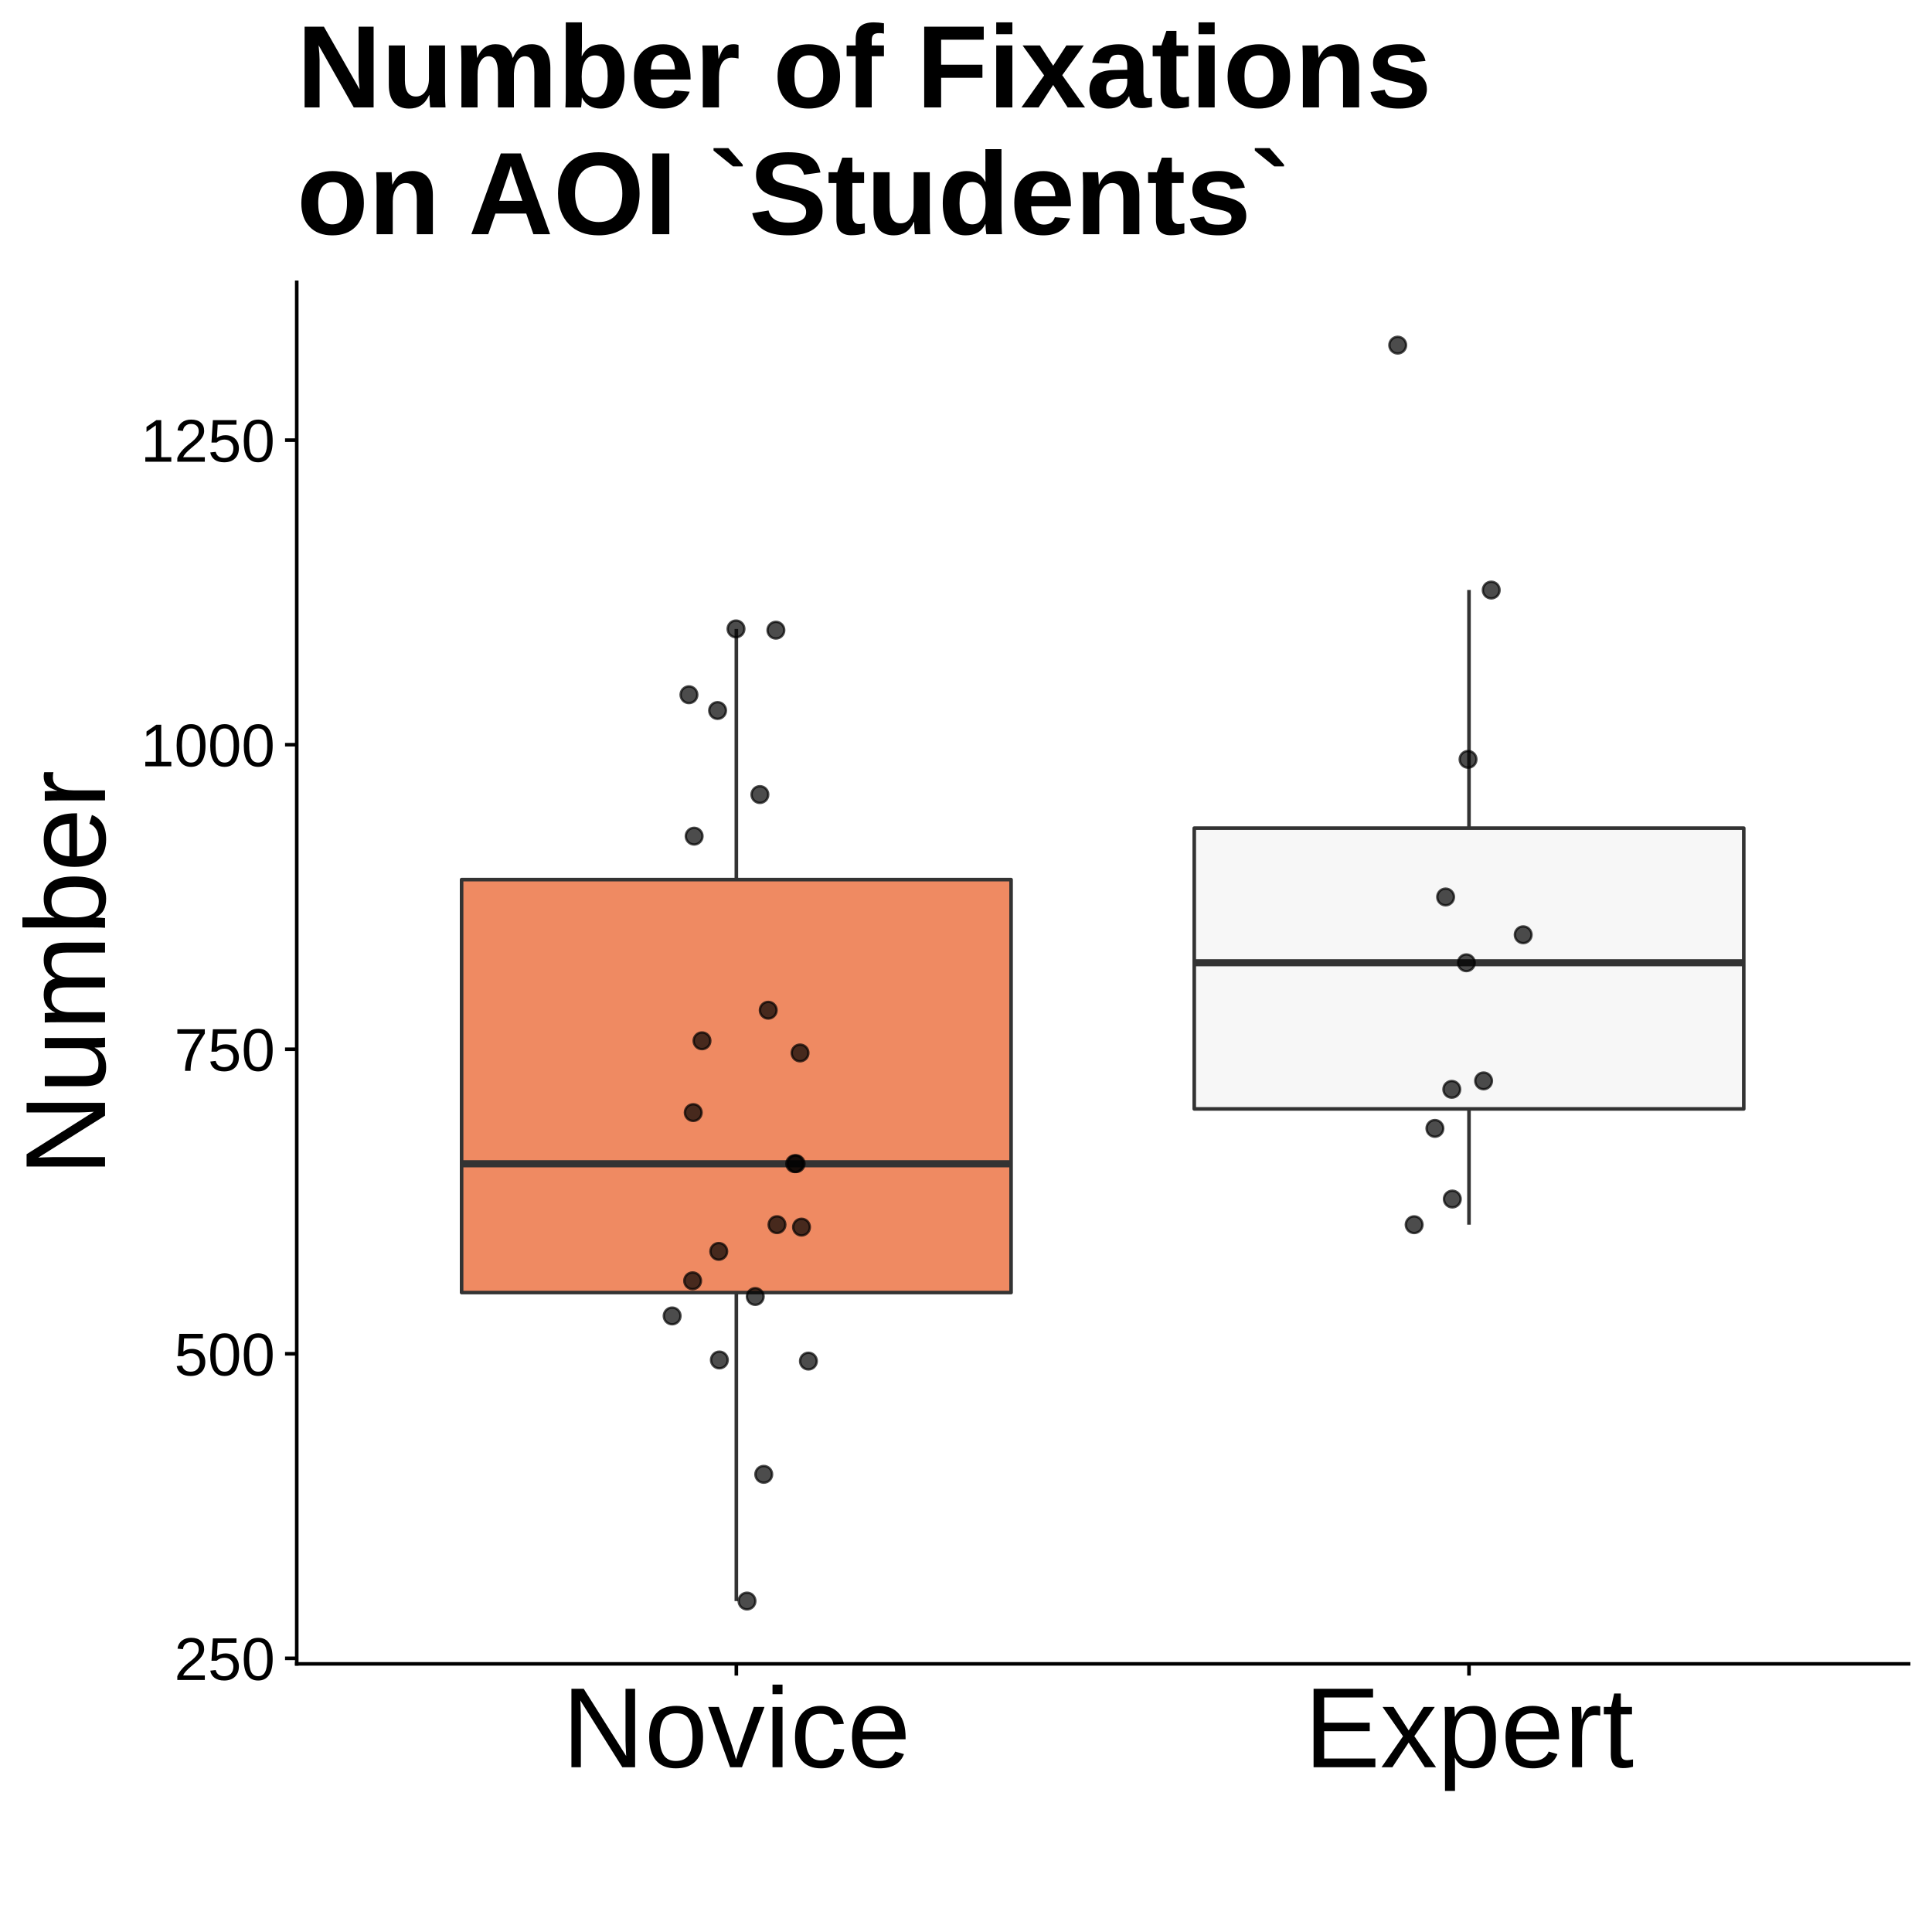
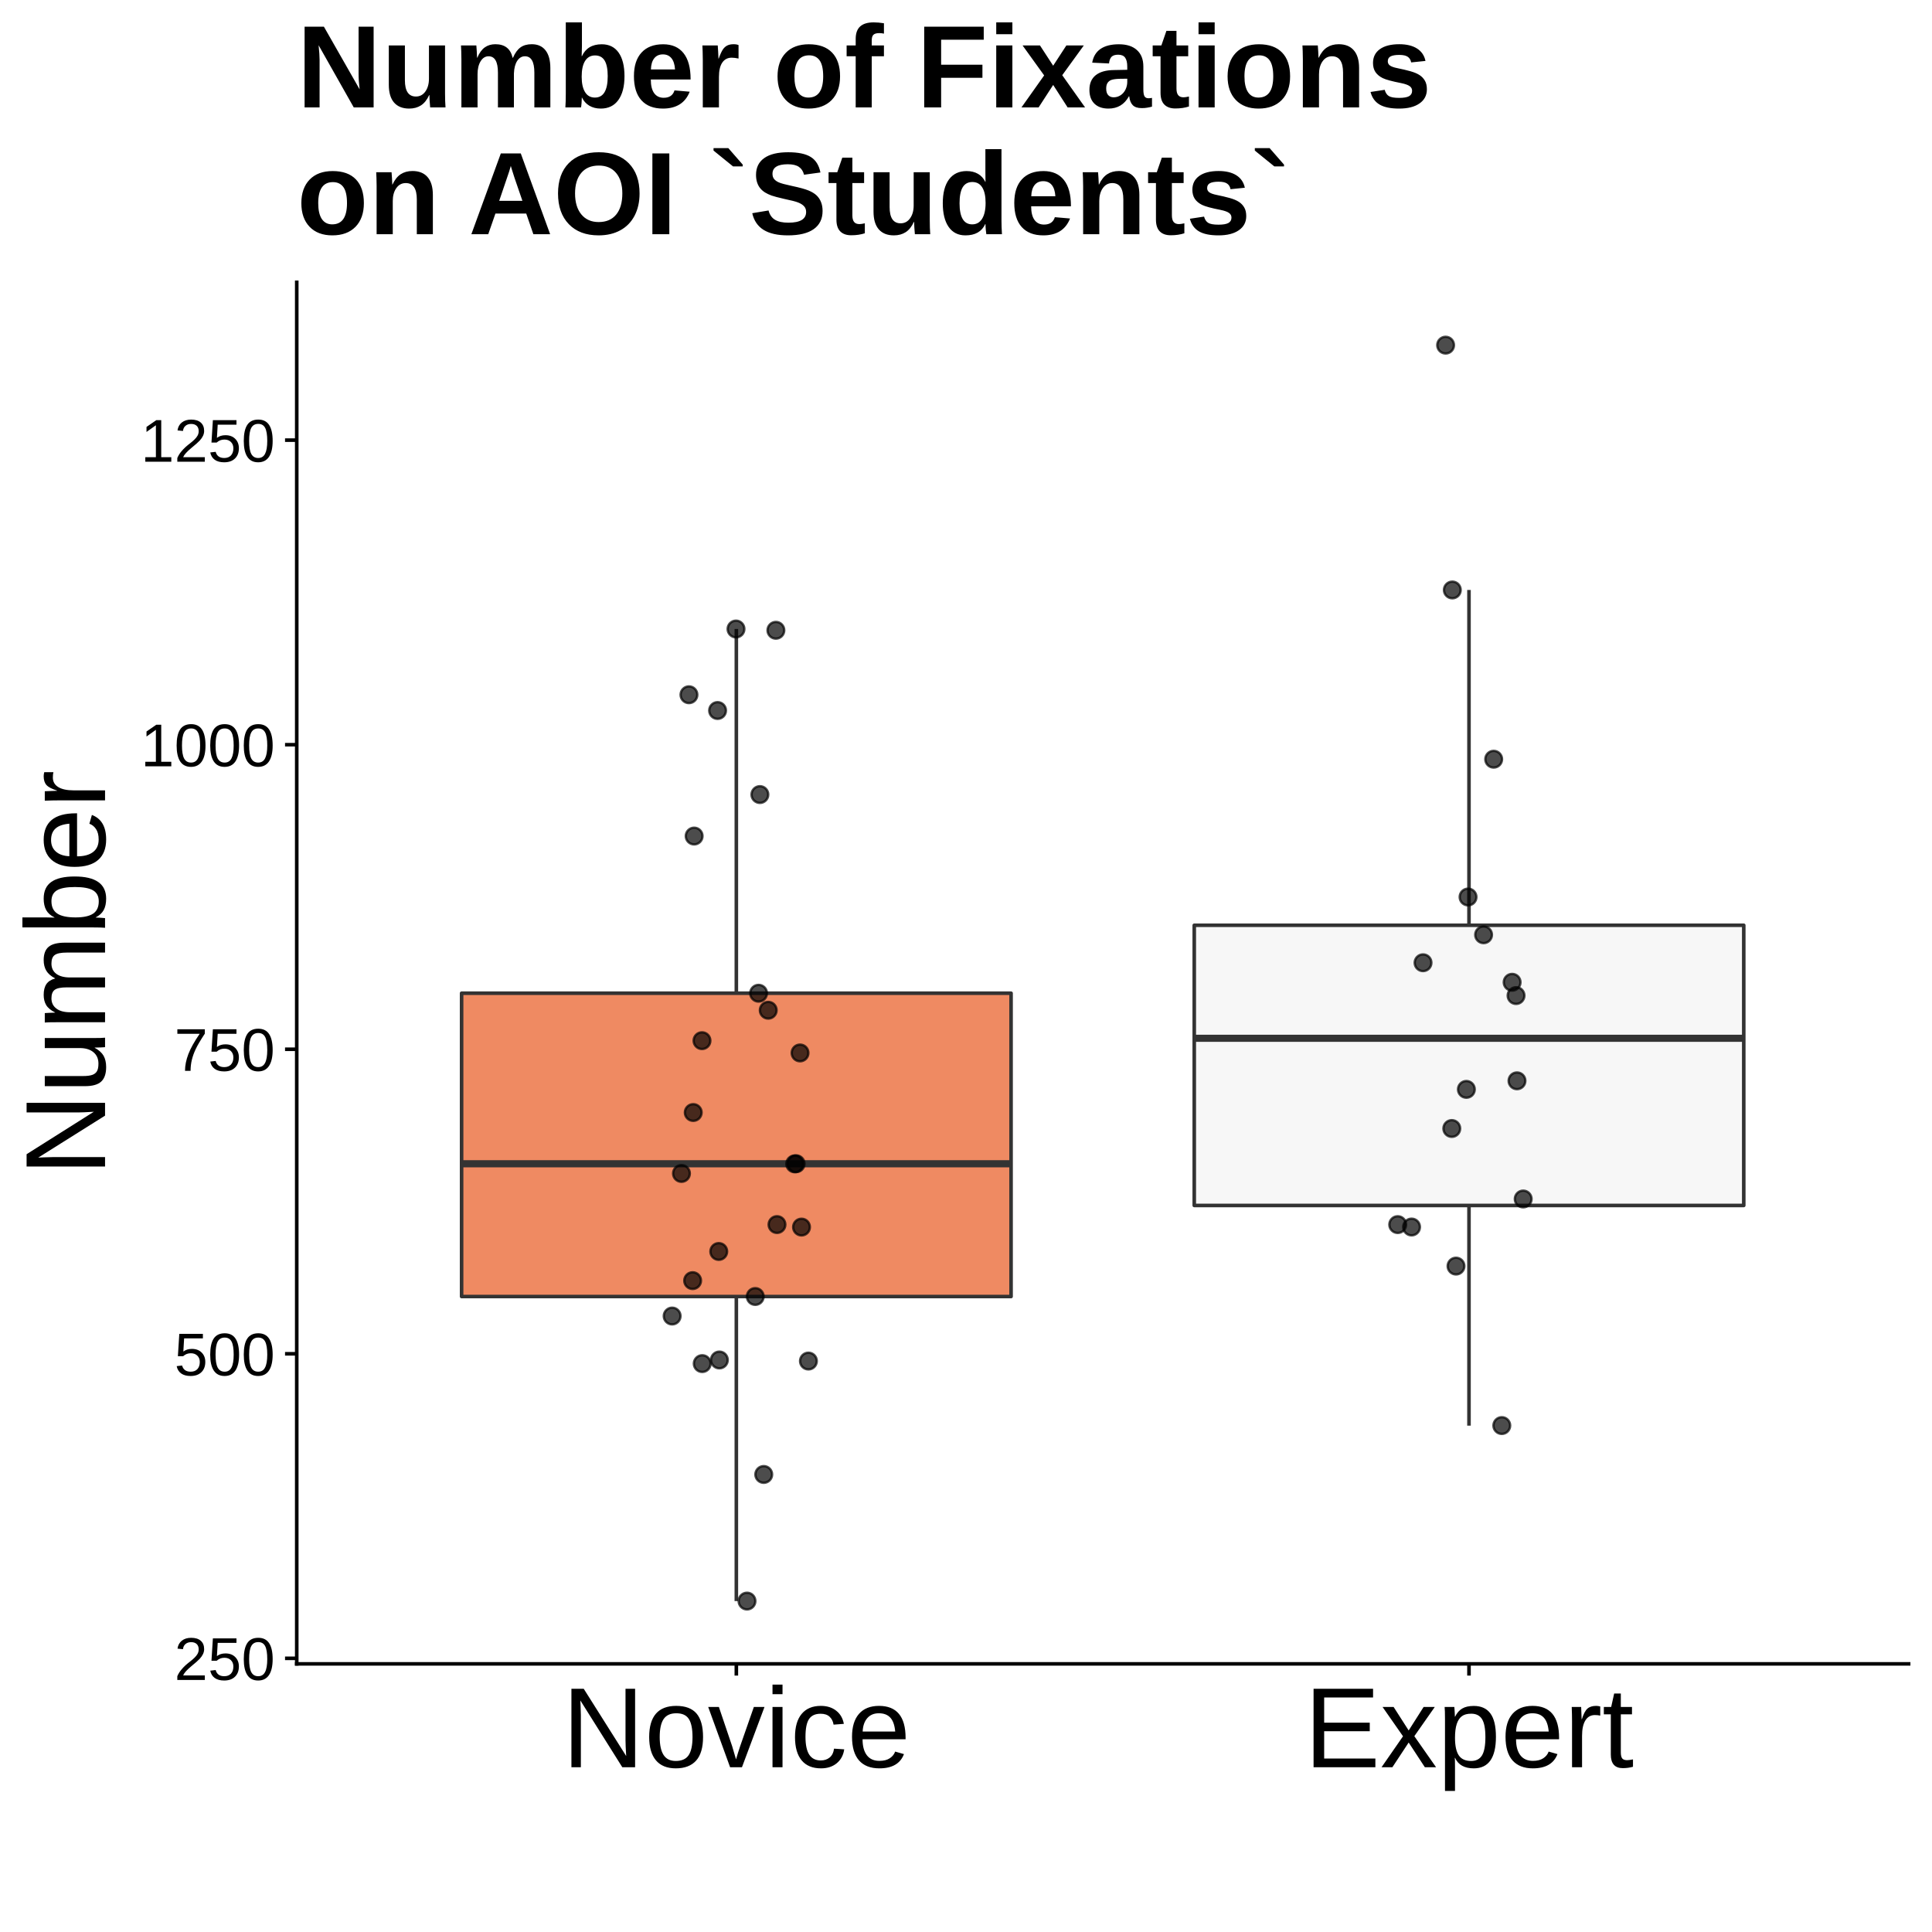
<svg xmlns="http://www.w3.org/2000/svg" class="svglite" width="576.00pt" height="576.00pt" viewBox="0 0 576.00 576.00">
  <defs>
    <style type="text/css">
    .svglite line, .svglite polyline, .svglite polygon, .svglite path, .svglite rect, .svglite circle {
      fill: none;
      stroke: #000000;
      stroke-linecap: round;
      stroke-linejoin: round;
      stroke-miterlimit: 10.00;
    }
    .svglite text {
      white-space: pre;
    }
  </style>
  </defs>
  <rect width="100%" height="100%" style="stroke: none; fill: none;" />
  <defs>
    <clipPath id="cpMC4wMHw1NzYuMDB8MC4wMHw1NzYuMDA=">
      <rect x="0.00" y="0.00" width="576.00" height="576.00" />
    </clipPath>
  </defs>
  <g clip-path="url(#cpMC4wMHw1NzYuMDB8MC4wMHw1NzYuMDA=)">
</g>
  <defs>
    <clipPath id="cpODguNDd8NTY5LjAzfDg0LjE3fDQ5Ni4wNg==">
      <rect x="88.47" y="84.17" width="480.56" height="411.89" />
    </clipPath>
  </defs>
  <g clip-path="url(#cpODguNDd8NTY5LjAzfDg0LjE3fDQ5Ni4wNg==)">
-     <line x1="219.53" y1="262.24" x2="219.53" y2="187.52" style="stroke-width: 1.07; stroke: #333333; stroke-linecap: butt;" />
-     <line x1="219.53" y1="385.36" x2="219.53" y2="477.34" style="stroke-width: 1.07; stroke: #333333; stroke-linecap: butt;" />
-     <polygon points="137.62,262.24 137.62,385.36 301.44,385.36 301.44,262.24 137.62,262.24 " style="stroke-width: 1.07; stroke: #333333; fill: #EF8A62;" />
+     <line x1="219.53" y1="296.11" x2="219.53" y2="187.52" style="stroke-width: 1.07; stroke: #333333; stroke-linecap: butt;" />
+     <line x1="219.53" y1="386.54" x2="219.53" y2="477.34" style="stroke-width: 1.07; stroke: #333333; stroke-linecap: butt;" />
+     <polygon points="137.62,296.11 137.62,386.54 301.44,386.54 301.44,296.11 137.62,296.11 " style="stroke-width: 1.07; stroke: #333333; fill: #EF8A62;" />
    <line x1="137.62" y1="346.96" x2="301.44" y2="346.96" style="stroke-width: 2.13; stroke: #333333; stroke-linecap: butt;" />
-     <line x1="437.96" y1="246.90" x2="437.96" y2="175.89" style="stroke-width: 1.07; stroke: #333333; stroke-linecap: butt;" />
-     <line x1="437.96" y1="330.61" x2="437.96" y2="365.12" style="stroke-width: 1.07; stroke: #333333; stroke-linecap: butt;" />
-     <polygon points="356.05,246.90 356.05,330.61 519.88,330.61 519.88,246.90 356.05,246.90 " style="stroke-width: 1.07; stroke: #333333; fill: #F7F7F7;" />
-     <line x1="356.05" y1="287.03" x2="519.88" y2="287.03" style="stroke-width: 2.13; stroke: #333333; stroke-linecap: butt;" />
-     <circle cx="209.29" cy="310.30" r="2.49" style="stroke-width: 0.71; stroke: #000000; stroke-opacity: 0.70; fill: #000000; fill-opacity: 0.70;" />
+     <line x1="437.96" y1="275.86" x2="437.96" y2="175.89" style="stroke-width: 1.07; stroke: #333333; stroke-linecap: butt;" />
+     <line x1="437.96" y1="359.39" x2="437.96" y2="425.04" style="stroke-width: 1.07; stroke: #333333; stroke-linecap: butt;" />
+     <polygon points="356.05,275.86 356.05,359.39 519.88,359.39 519.88,275.86 356.05,275.86 " style="stroke-width: 1.07; stroke: #333333; fill: #F7F7F7;" />
+     <line x1="356.05" y1="309.55" x2="519.88" y2="309.55" style="stroke-width: 2.13; stroke: #333333; stroke-linecap: butt;" />
+     <circle cx="209.29" cy="310.26" r="2.49" style="stroke-width: 0.71; stroke: #000000; stroke-opacity: 0.70; fill: #000000; fill-opacity: 0.70;" />
    <circle cx="213.94" cy="211.83" r="2.49" style="stroke-width: 0.71; stroke: #000000; stroke-opacity: 0.70; fill: #000000; fill-opacity: 0.70;" />
-     <circle cx="222.71" cy="477.33" r="2.49" style="stroke-width: 0.71; stroke: #000000; stroke-opacity: 0.70; fill: #000000; fill-opacity: 0.70;" />
-     <circle cx="237.36" cy="346.93" r="2.49" style="stroke-width: 0.71; stroke: #000000; stroke-opacity: 0.70; fill: #000000; fill-opacity: 0.70;" />
-     <circle cx="206.50" cy="381.85" r="2.49" style="stroke-width: 0.71; stroke: #000000; stroke-opacity: 0.70; fill: #000000; fill-opacity: 0.70;" />
-     <circle cx="236.93" cy="346.94" r="2.49" style="stroke-width: 0.71; stroke: #000000; stroke-opacity: 0.70; fill: #000000; fill-opacity: 0.70;" />
-     <circle cx="238.96" cy="365.85" r="2.49" style="stroke-width: 0.71; stroke: #000000; stroke-opacity: 0.70; fill: #000000; fill-opacity: 0.70;" />
+     <circle cx="222.71" cy="477.34" r="2.49" style="stroke-width: 0.71; stroke: #000000; stroke-opacity: 0.70; fill: #000000; fill-opacity: 0.70;" />
+     <circle cx="237.36" cy="346.95" r="2.49" style="stroke-width: 0.71; stroke: #000000; stroke-opacity: 0.70; fill: #000000; fill-opacity: 0.70;" />
+     <circle cx="206.50" cy="381.80" r="2.49" style="stroke-width: 0.71; stroke: #000000; stroke-opacity: 0.70; fill: #000000; fill-opacity: 0.70;" />
+     <circle cx="236.93" cy="346.99" r="2.49" style="stroke-width: 0.71; stroke: #000000; stroke-opacity: 0.70; fill: #000000; fill-opacity: 0.70;" />
+     <circle cx="238.96" cy="365.84" r="2.49" style="stroke-width: 0.71; stroke: #000000; stroke-opacity: 0.70; fill: #000000; fill-opacity: 0.70;" />
    <circle cx="226.55" cy="236.89" r="2.49" style="stroke-width: 0.71; stroke: #000000; stroke-opacity: 0.70; fill: #000000; fill-opacity: 0.70;" />
    <circle cx="225.17" cy="386.53" r="2.49" style="stroke-width: 0.71; stroke: #000000; stroke-opacity: 0.70; fill: #000000; fill-opacity: 0.70;" />
-     <circle cx="200.39" cy="392.33" r="2.49" style="stroke-width: 0.71; stroke: #000000; stroke-opacity: 0.70; fill: #000000; fill-opacity: 0.70;" />
-     <circle cx="206.68" cy="331.70" r="2.49" style="stroke-width: 0.71; stroke: #000000; stroke-opacity: 0.70; fill: #000000; fill-opacity: 0.70;" />
+     <circle cx="200.39" cy="392.36" r="2.49" style="stroke-width: 0.71; stroke: #000000; stroke-opacity: 0.70; fill: #000000; fill-opacity: 0.70;" />
+     <circle cx="206.68" cy="331.68" r="2.49" style="stroke-width: 0.71; stroke: #000000; stroke-opacity: 0.70; fill: #000000; fill-opacity: 0.70;" />
    <circle cx="205.40" cy="207.13" r="2.49" style="stroke-width: 0.71; stroke: #000000; stroke-opacity: 0.70; fill: #000000; fill-opacity: 0.70;" />
-     <circle cx="227.70" cy="439.55" r="2.49" style="stroke-width: 0.71; stroke: #000000; stroke-opacity: 0.70; fill: #000000; fill-opacity: 0.70;" />
+     <circle cx="227.70" cy="439.59" r="2.49" style="stroke-width: 0.71; stroke: #000000; stroke-opacity: 0.70; fill: #000000; fill-opacity: 0.70;" />
    <circle cx="214.47" cy="405.46" r="2.49" style="stroke-width: 0.71; stroke: #000000; stroke-opacity: 0.70; fill: #000000; fill-opacity: 0.70;" />
-     <circle cx="231.32" cy="187.88" r="2.49" style="stroke-width: 0.71; stroke: #000000; stroke-opacity: 0.70; fill: #000000; fill-opacity: 0.70;" />
-     <circle cx="219.43" cy="187.50" r="2.49" style="stroke-width: 0.71; stroke: #000000; stroke-opacity: 0.70; fill: #000000; fill-opacity: 0.70;" />
-     <circle cx="229.04" cy="301.18" r="2.49" style="stroke-width: 0.71; stroke: #000000; stroke-opacity: 0.70; fill: #000000; fill-opacity: 0.70;" />
-     <circle cx="241.02" cy="405.79" r="2.49" style="stroke-width: 0.71; stroke: #000000; stroke-opacity: 0.70; fill: #000000; fill-opacity: 0.70;" />
-     <circle cx="214.29" cy="373.08" r="2.49" style="stroke-width: 0.71; stroke: #000000; stroke-opacity: 0.70; fill: #000000; fill-opacity: 0.70;" />
-     <circle cx="231.65" cy="365.12" r="2.49" style="stroke-width: 0.71; stroke: #000000; stroke-opacity: 0.70; fill: #000000; fill-opacity: 0.70;" />
+     <circle cx="231.32" cy="187.91" r="2.49" style="stroke-width: 0.71; stroke: #000000; stroke-opacity: 0.70; fill: #000000; fill-opacity: 0.70;" />
+     <circle cx="219.43" cy="187.53" r="2.49" style="stroke-width: 0.71; stroke: #000000; stroke-opacity: 0.70; fill: #000000; fill-opacity: 0.70;" />
+     <circle cx="229.04" cy="301.19" r="2.49" style="stroke-width: 0.71; stroke: #000000; stroke-opacity: 0.70; fill: #000000; fill-opacity: 0.70;" />
+     <circle cx="241.02" cy="405.78" r="2.49" style="stroke-width: 0.71; stroke: #000000; stroke-opacity: 0.70; fill: #000000; fill-opacity: 0.70;" />
+     <circle cx="214.29" cy="373.11" r="2.49" style="stroke-width: 0.71; stroke: #000000; stroke-opacity: 0.70; fill: #000000; fill-opacity: 0.70;" />
+     <circle cx="231.65" cy="365.09" r="2.49" style="stroke-width: 0.71; stroke: #000000; stroke-opacity: 0.70; fill: #000000; fill-opacity: 0.70;" />
    <circle cx="238.52" cy="313.92" r="2.49" style="stroke-width: 0.71; stroke: #000000; stroke-opacity: 0.70; fill: #000000; fill-opacity: 0.70;" />
-     <circle cx="206.95" cy="249.29" r="2.49" style="stroke-width: 0.71; stroke: #000000; stroke-opacity: 0.70; fill: #000000; fill-opacity: 0.70;" />
-     <circle cx="444.59" cy="175.92" r="2.49" style="stroke-width: 0.71; stroke: #000000; stroke-opacity: 0.70; fill: #000000; fill-opacity: 0.70;" />
-     <circle cx="421.61" cy="365.13" r="2.49" style="stroke-width: 0.71; stroke: #000000; stroke-opacity: 0.70; fill: #000000; fill-opacity: 0.70;" />
-     <circle cx="427.80" cy="336.42" r="2.49" style="stroke-width: 0.71; stroke: #000000; stroke-opacity: 0.70; fill: #000000; fill-opacity: 0.70;" />
-     <circle cx="432.99" cy="357.48" r="2.49" style="stroke-width: 0.71; stroke: #000000; stroke-opacity: 0.70; fill: #000000; fill-opacity: 0.70;" />
-     <circle cx="416.71" cy="102.90" r="2.49" style="stroke-width: 0.71; stroke: #000000; stroke-opacity: 0.70; fill: #000000; fill-opacity: 0.70;" />
-     <circle cx="432.83" cy="324.77" r="2.49" style="stroke-width: 0.71; stroke: #000000; stroke-opacity: 0.70; fill: #000000; fill-opacity: 0.70;" />
-     <circle cx="454.12" cy="278.69" r="2.49" style="stroke-width: 0.71; stroke: #000000; stroke-opacity: 0.70; fill: #000000; fill-opacity: 0.70;" />
-     <circle cx="430.99" cy="267.42" r="2.49" style="stroke-width: 0.71; stroke: #000000; stroke-opacity: 0.70; fill: #000000; fill-opacity: 0.70;" />
-     <circle cx="437.18" cy="287.04" r="2.49" style="stroke-width: 0.71; stroke: #000000; stroke-opacity: 0.70; fill: #000000; fill-opacity: 0.70;" />
-     <circle cx="442.31" cy="322.25" r="2.49" style="stroke-width: 0.71; stroke: #000000; stroke-opacity: 0.70; fill: #000000; fill-opacity: 0.70;" />
-     <circle cx="437.68" cy="226.39" r="2.49" style="stroke-width: 0.71; stroke: #000000; stroke-opacity: 0.70; fill: #000000; fill-opacity: 0.70;" />
+     <circle cx="206.95" cy="249.26" r="2.49" style="stroke-width: 0.71; stroke: #000000; stroke-opacity: 0.70; fill: #000000; fill-opacity: 0.70;" />
+     <circle cx="226.16" cy="296.12" r="2.49" style="stroke-width: 0.71; stroke: #000000; stroke-opacity: 0.70; fill: #000000; fill-opacity: 0.70;" />
+     <circle cx="203.17" cy="349.85" r="2.49" style="stroke-width: 0.71; stroke: #000000; stroke-opacity: 0.70; fill: #000000; fill-opacity: 0.70;" />
+     <circle cx="209.36" cy="406.54" r="2.49" style="stroke-width: 0.71; stroke: #000000; stroke-opacity: 0.70; fill: #000000; fill-opacity: 0.70;" />
+     <circle cx="432.99" cy="175.89" r="2.49" style="stroke-width: 0.71; stroke: #000000; stroke-opacity: 0.70; fill: #000000; fill-opacity: 0.70;" />
+     <circle cx="416.71" cy="365.10" r="2.49" style="stroke-width: 0.71; stroke: #000000; stroke-opacity: 0.70; fill: #000000; fill-opacity: 0.70;" />
+     <circle cx="432.83" cy="336.45" r="2.49" style="stroke-width: 0.71; stroke: #000000; stroke-opacity: 0.70; fill: #000000; fill-opacity: 0.70;" />
+     <circle cx="454.12" cy="357.46" r="2.49" style="stroke-width: 0.71; stroke: #000000; stroke-opacity: 0.70; fill: #000000; fill-opacity: 0.70;" />
+     <circle cx="430.99" cy="102.90" r="2.49" style="stroke-width: 0.71; stroke: #000000; stroke-opacity: 0.70; fill: #000000; fill-opacity: 0.70;" />
+     <circle cx="437.18" cy="324.78" r="2.49" style="stroke-width: 0.71; stroke: #000000; stroke-opacity: 0.70; fill: #000000; fill-opacity: 0.70;" />
+     <circle cx="442.31" cy="278.69" r="2.49" style="stroke-width: 0.71; stroke: #000000; stroke-opacity: 0.70; fill: #000000; fill-opacity: 0.70;" />
+     <circle cx="437.68" cy="267.43" r="2.49" style="stroke-width: 0.71; stroke: #000000; stroke-opacity: 0.70; fill: #000000; fill-opacity: 0.70;" />
+     <circle cx="424.26" cy="287.03" r="2.49" style="stroke-width: 0.71; stroke: #000000; stroke-opacity: 0.70; fill: #000000; fill-opacity: 0.70;" />
+     <circle cx="452.27" cy="322.23" r="2.49" style="stroke-width: 0.71; stroke: #000000; stroke-opacity: 0.70; fill: #000000; fill-opacity: 0.70;" />
+     <circle cx="445.32" cy="226.35" r="2.49" style="stroke-width: 0.71; stroke: #000000; stroke-opacity: 0.70; fill: #000000; fill-opacity: 0.70;" />
+     <circle cx="450.82" cy="292.85" r="2.49" style="stroke-width: 0.71; stroke: #000000; stroke-opacity: 0.70; fill: #000000; fill-opacity: 0.70;" />
+     <circle cx="420.84" cy="365.82" r="2.49" style="stroke-width: 0.71; stroke: #000000; stroke-opacity: 0.70; fill: #000000; fill-opacity: 0.70;" />
+     <circle cx="447.74" cy="425.01" r="2.49" style="stroke-width: 0.71; stroke: #000000; stroke-opacity: 0.70; fill: #000000; fill-opacity: 0.70;" />
+     <circle cx="434.09" cy="377.47" r="2.49" style="stroke-width: 0.71; stroke: #000000; stroke-opacity: 0.70; fill: #000000; fill-opacity: 0.70;" />
+     <circle cx="451.99" cy="296.82" r="2.49" style="stroke-width: 0.71; stroke: #000000; stroke-opacity: 0.70; fill: #000000; fill-opacity: 0.70;" />
  </g>
  <g clip-path="url(#cpMC4wMHw1NzYuMDB8MC4wMHw1NzYuMDA=)">
    <polyline points="88.47,496.06 88.47,84.17 " style="stroke-width: 1.07; stroke-linecap: square;" />
    <text x="81.99" y="500.85" text-anchor="end" style="font-size: 18.00px; font-family: &quot;Arial&quot;;" textLength="30.02px" lengthAdjust="spacingAndGlyphs">250</text>
    <text x="81.99" y="410.06" text-anchor="end" style="font-size: 18.00px; font-family: &quot;Arial&quot;;" textLength="30.02px" lengthAdjust="spacingAndGlyphs">500</text>
    <text x="81.99" y="319.26" text-anchor="end" style="font-size: 18.00px; font-family: &quot;Arial&quot;;" textLength="30.02px" lengthAdjust="spacingAndGlyphs">750</text>
    <text x="81.99" y="228.46" text-anchor="end" style="font-size: 18.00px; font-family: &quot;Arial&quot;;" textLength="40.03px" lengthAdjust="spacingAndGlyphs">1000</text>
    <text x="81.99" y="137.66" text-anchor="end" style="font-size: 18.00px; font-family: &quot;Arial&quot;;" textLength="40.03px" lengthAdjust="spacingAndGlyphs">1250</text>
    <polyline points="84.98,494.41 88.47,494.41 " style="stroke-width: 1.07; stroke-linecap: butt;" />
    <polyline points="84.98,403.61 88.47,403.61 " style="stroke-width: 1.07; stroke-linecap: butt;" />
    <polyline points="84.98,312.82 88.47,312.82 " style="stroke-width: 1.07; stroke-linecap: butt;" />
    <polyline points="84.98,222.02 88.47,222.02 " style="stroke-width: 1.07; stroke-linecap: butt;" />
    <polyline points="84.98,131.22 88.47,131.22 " style="stroke-width: 1.07; stroke-linecap: butt;" />
    <polyline points="88.47,496.06 569.03,496.06 " style="stroke-width: 1.07; stroke-linecap: square;" />
    <polyline points="219.53,499.55 219.53,496.06 " style="stroke-width: 1.07; stroke-linecap: butt;" />
    <polyline points="437.96,499.55 437.96,496.06 " style="stroke-width: 1.07; stroke-linecap: butt;" />
    <text x="219.53" y="526.88" text-anchor="middle" style="font-size: 34.00px; font-family: &quot;Arial&quot;;" textLength="103.92px" lengthAdjust="spacingAndGlyphs">Novice</text>
    <text x="437.96" y="526.88" text-anchor="middle" style="font-size: 34.00px; font-family: &quot;Arial&quot;;" textLength="98.26px" lengthAdjust="spacingAndGlyphs">Expert</text>
    <text transform="translate(31.32,290.12) rotate(-90)" text-anchor="middle" style="font-size: 34.00px; font-family: &quot;Arial&quot;;" textLength="120.91px" lengthAdjust="spacingAndGlyphs">Number</text>
    <text x="88.47" y="32.03" style="font-size: 35.00px; font-weight: bold; font-family: &quot;Arial&quot;;" textLength="338.34px" lengthAdjust="spacingAndGlyphs">Number of Fixations</text>
    <text x="88.47" y="69.83" style="font-size: 35.00px; font-weight: bold; font-family: &quot;Arial&quot;;" textLength="296.16px" lengthAdjust="spacingAndGlyphs">on AOI `Students`</text>
  </g>
</svg>
